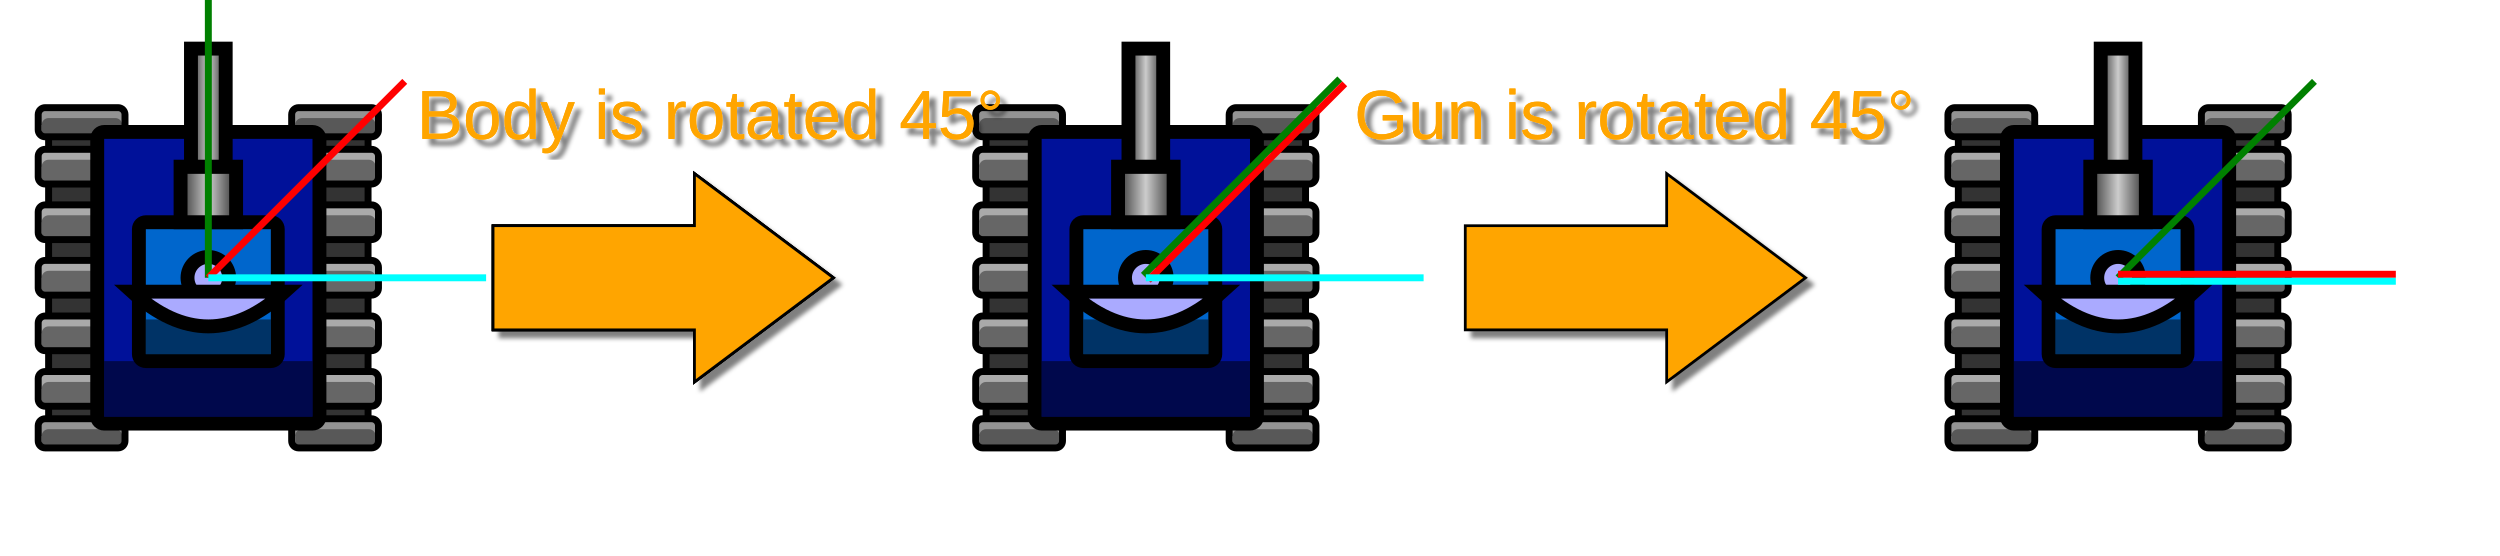
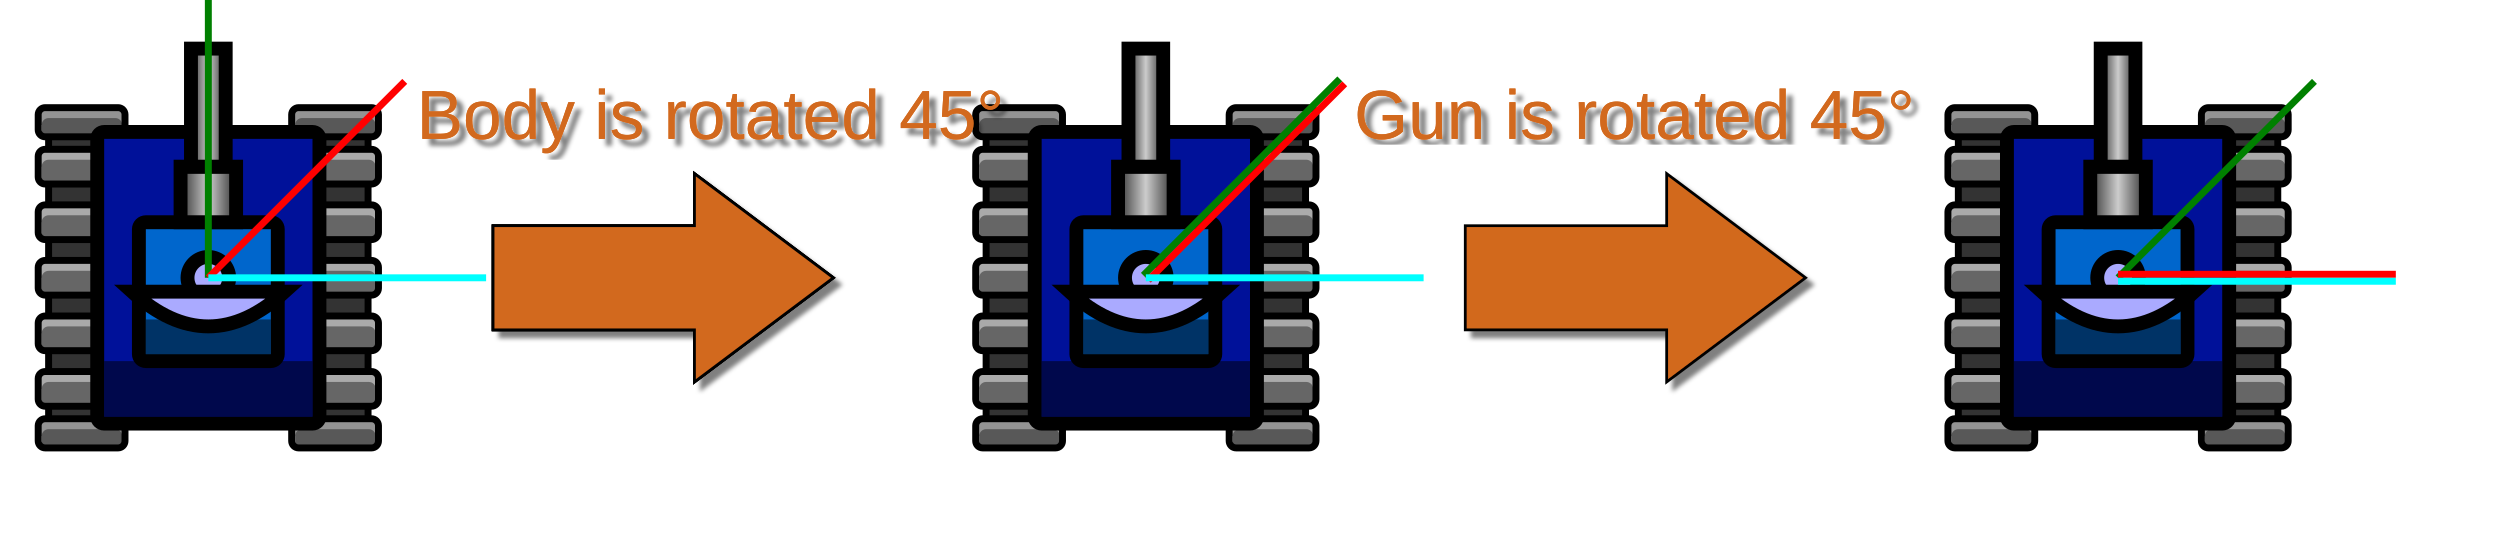
<svg xmlns="http://www.w3.org/2000/svg" version="1.1" width="450" height="100" viewBox="0 0 3600 800">
  <use href="#tank" transform="translate(-100,0)" style="--body-rotation:0deg; --turret-rotation:45deg; --radar-rotation:90deg;" />
  <line x1="300" y1="400" x2="300" y2="0" stroke="green" stroke-width="10" />
  <line x1="300" y1="400" x2="300" y2="0" stroke="red" stroke-width="10" transform="rotate(45, 300, 400)" />
  <line x1="300" y1="400" x2="300" y2="0" stroke="cyan" stroke-width="10" transform="rotate(90, 300, 400)" />
  <use href="#tank" transform="translate(1250,0)" style="--body-rotation:45deg; --turret-rotation:45deg; --radar-rotation:90deg;" />
  <line x1="1645" y1="400" x2="1645" y2="0" stroke="green" stroke-width="10" transform="rotate(45, 1650, 400)" />
  <line x1="1655" y1="400" x2="1655" y2="0" stroke="red" stroke-width="10" transform="rotate(45, 1650, 400)" />
  <line x1="1650" y1="400" x2="1650" y2="0" stroke="cyan" stroke-width="10" transform="rotate(90, 1650, 400)" />
  <use href="#tank" transform="translate(2650,0)" style="--body-rotation:45deg; --turret-rotation:90deg; --radar-rotation:90deg;" />
  <line x1="3050" y1="400" x2="3050" y2="0" stroke="green" stroke-width="10" transform="rotate(45, 3050, 400)" />
  <line x1="3045" y1="400" x2="3045" y2="0" stroke="red" stroke-width="10" transform="rotate(90, 3050, 400)" />
  <line x1="3055" y1="400" x2="3055" y2="0" stroke="cyan" stroke-width="10" transform="rotate(90, 3050, 400)" />
  <use href="#arrow" transform="translate(700, 240)" filter="url(#shadow)" />
  <use href="#arrow" transform="translate(700, 240)" />
  <use href="#rotate-text-1" filter="url(#shadow)" />
  <use href="#rotate-text-1" />
  <use href="#arrow" transform="translate(2100, 240)" filter="url(#shadow)" />
  <use href="#arrow" transform="translate(700, 240)" />
  <use href="#rotate-text-2" filter="url(#shadow)" />
  <use href="#rotate-text-2" />
  <defs>
    <style>
            .tank-body, .tank-turret, .tank-radar {
            transform-origin: 400px 400px;
            }
            .tank-body {
            transform: rotate(var(--body-rotation, 10deg));
            }
            .tank-turret {
            transform: rotate(var(--turret-rotation, 80deg));
            }
            .tank-radar {
            transform: rotate(var(--radar-rotation, 127deg));
            }
        </style>
    <linearGradient id="cannon-grad" x1="0%" y1="0%" x2="100%" y2="0%">
      <stop offset="0%" stop-color="#333" />
      <stop offset="50%" stop-color="#CCC" />
      <stop offset="100%" stop-color="#333" />
    </linearGradient>
    <symbol id="link0">
      <rect x="5" y="55" width="125" height="25" fill="#aaaaaa" />
      <rect x="10" y="70" width="116" height="35" fill="#666666" rx="10" ry="10" />
      <rect x="5" y="55" width="125" height="50" fill="none" stroke="black" stroke-width="10" rx="10" ry="10" />
    </symbol>
    <symbol id="link30">
      <rect x="5" y="55" width="125" height="25" fill="#939393" />
      <rect x="10" y="70" width="116" height="30" fill="#585858" rx="10" ry="10" />
      <rect x="5" y="55" width="125" height="42" fill="none" stroke="black" stroke-width="10" rx="10" ry="10" />
    </symbol>
    <symbol id="link60">
      <rect x="5" y="55" width="125" height="20" fill="#555555" />
      <rect x="5" y="55" width="125" height="20" fill="none" stroke="black" stroke-width="10" rx="10" ry="10" />
    </symbol>
    <symbol id="main-track">
      <rect x="20" y="75" width="95" height="450" fill="#333333" stroke="black" stroke-width="10" />
    </symbol>
    <symbol id="track1">
      <use href="#main-track" />
      <use href="#link30" />
      <use href="#link0" y="60" />
      <use href="#link0" y="140" />
      <use href="#link0" y="220" />
      <use href="#link0" y="300" />
      <use href="#link0" y="380" />
      <use href="#link30" y="448" />
    </symbol>
    <symbol id="track2">
      <use href="#main-track" />
      <use href="#link60" />
      <use href="#link0" y="33" />
      <use href="#link0" y="113" />
      <use href="#link0" y="193" />
      <use href="#link0" y="273" />
      <use href="#link0" y="353" />
      <use href="#link0" y="433" />
    </symbol>
    <symbol id="track3">
      <use href="#main-track" />
      <use href="#link0" y="7" />
      <use href="#link0" y="87" />
      <use href="#link0" y="167" />
      <use href="#link0" y="247" />
      <use href="#link0" y="327" />
      <use href="#link0" y="407" />
      <use href="#link60" y="470" />
    </symbol>
    <symbol id="body">
      <use href="#track1" x="150" y="100" />
      <use href="#track1" x="515" y="100" />
      <rect x="240" y="190" width="320" height="420" fill="#019" stroke="black" stroke-width="20" rx="10" ry="10" />
      <rect x="250" y="520" width="300" height="80" fill="black" opacity="0.5" />
    </symbol>
    <symbol id="turret">
      <rect x="300" y="320" width="200" height="200" fill="#06C" stroke="black" stroke-width="20" rx="10" ry="10" />
      <rect x="310" y="460" width="180" height="50" fill="black" opacity="0.5" />
      <rect x="360" y="240" width="80" height="80" fill="url(#cannon-grad)" stroke="black" stroke-width="20" />
      <rect x="375" y="70" width="50" height="170" fill="url(#cannon-grad)" stroke="black" stroke-width="20" />
    </symbol>
    <symbol id="radar">
      <circle cx="400" cy="400" r="30" fill="#AAF" stroke="black" stroke-width="20" />
      <path d="M 290 420 q 110 100 220 0 z" fill="#AAF" stroke="black" stroke-width="20" />
    </symbol>
    <symbol id="tank">
      <use class="tank-body" href="#body" />
      <use class="tank-turret" href="#turret" />
      <use class="tank-radar" href="#radar" />
    </symbol>
    <symbol id="arrow">
-       <polygon points="10,85 300,85 300,10 500,160 300,310 300,235 10,235" fill="orange" stroke="black" stroke-width="4" />
+       <polygon points="10,85 300,85 300,10 500,160 300,310 300,235 10,235" fill="chocolate" stroke="black" stroke-width="4" />
    </symbol>
    <symbol id="rotate-text-1">
-       <text x="600" y="200" font-family="Arial" font-size="100" fill="orange">Body is rotated 45°</text>
+       <text x="600" y="200" font-family="Arial" font-size="100" fill="chocolate">Body is rotated 45°</text>
    </symbol>
    <symbol id="rotate-text-2">
-       <text x="1950" y="200" font-family="Arial" font-size="100" fill="orange">Gun is rotated 45°</text>
+       <text x="1950" y="200" font-family="Arial" font-size="100" fill="chocolate">Gun is rotated 45°</text>
    </symbol>
    <filter id="shadow">
      <feDropShadow dx="10" dy="10" stdDeviation="3" flood-color="black" flood-opacity="0.5" />
    </filter>
  </defs>
</svg>
